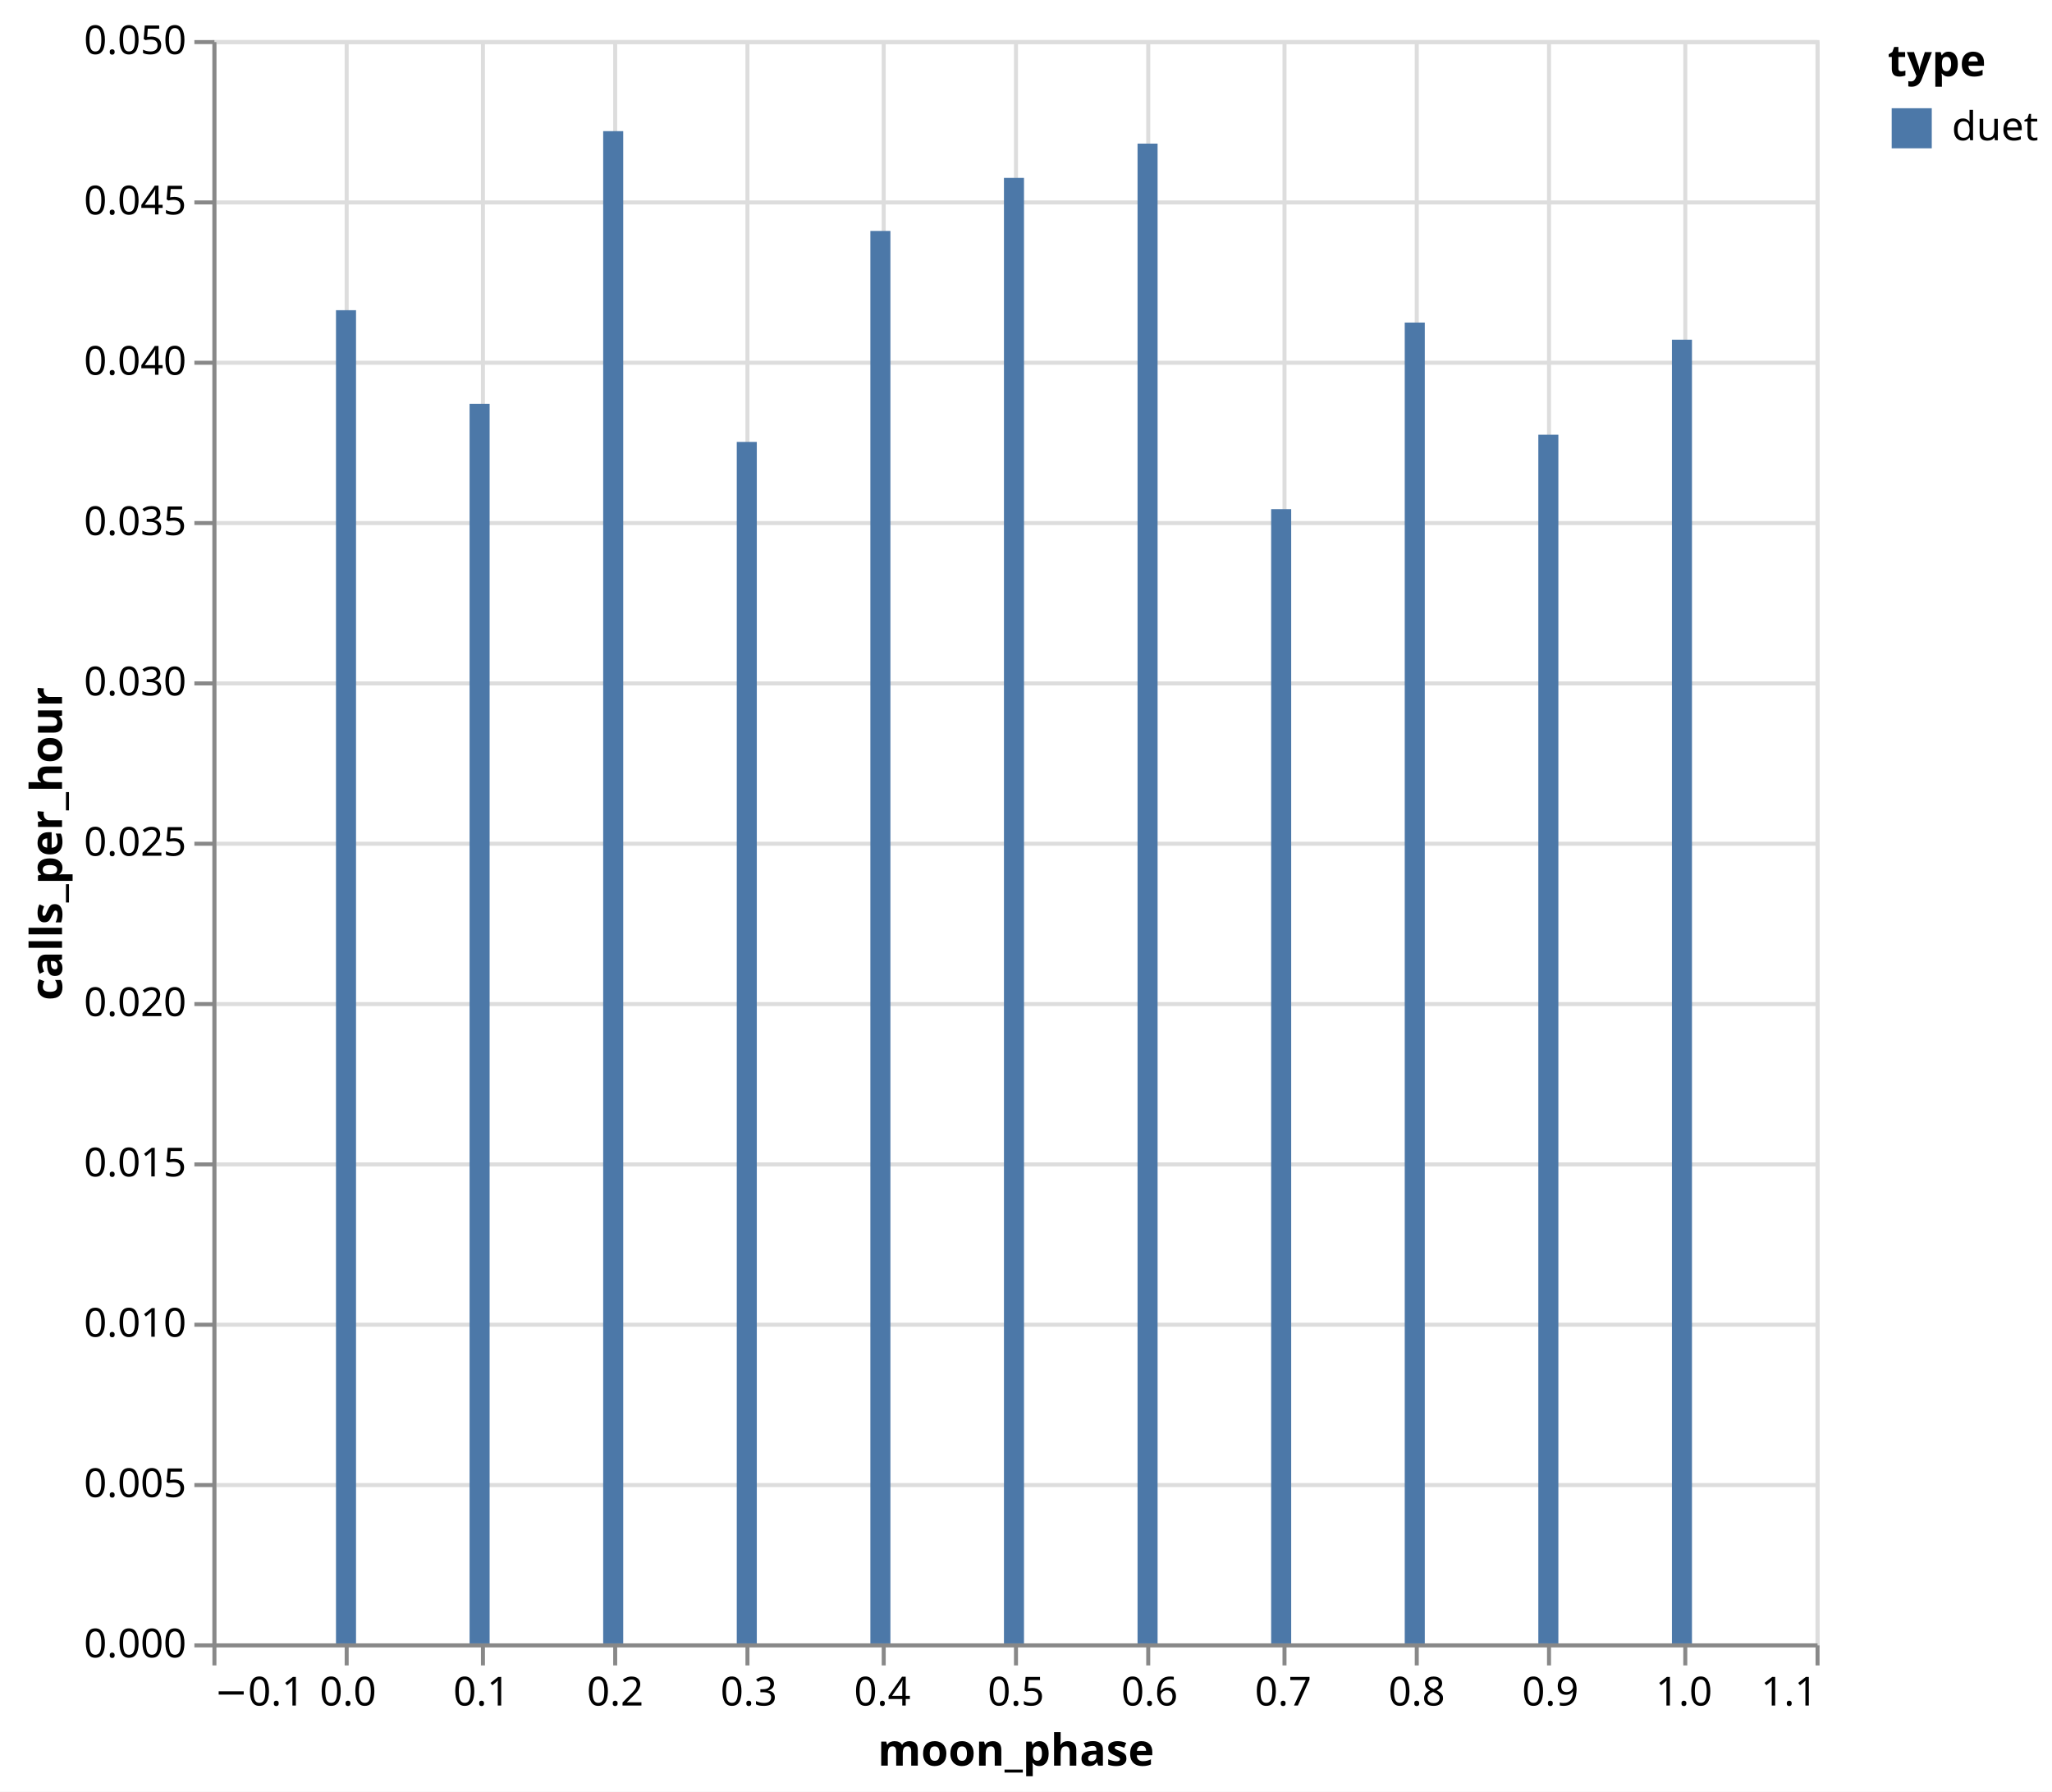
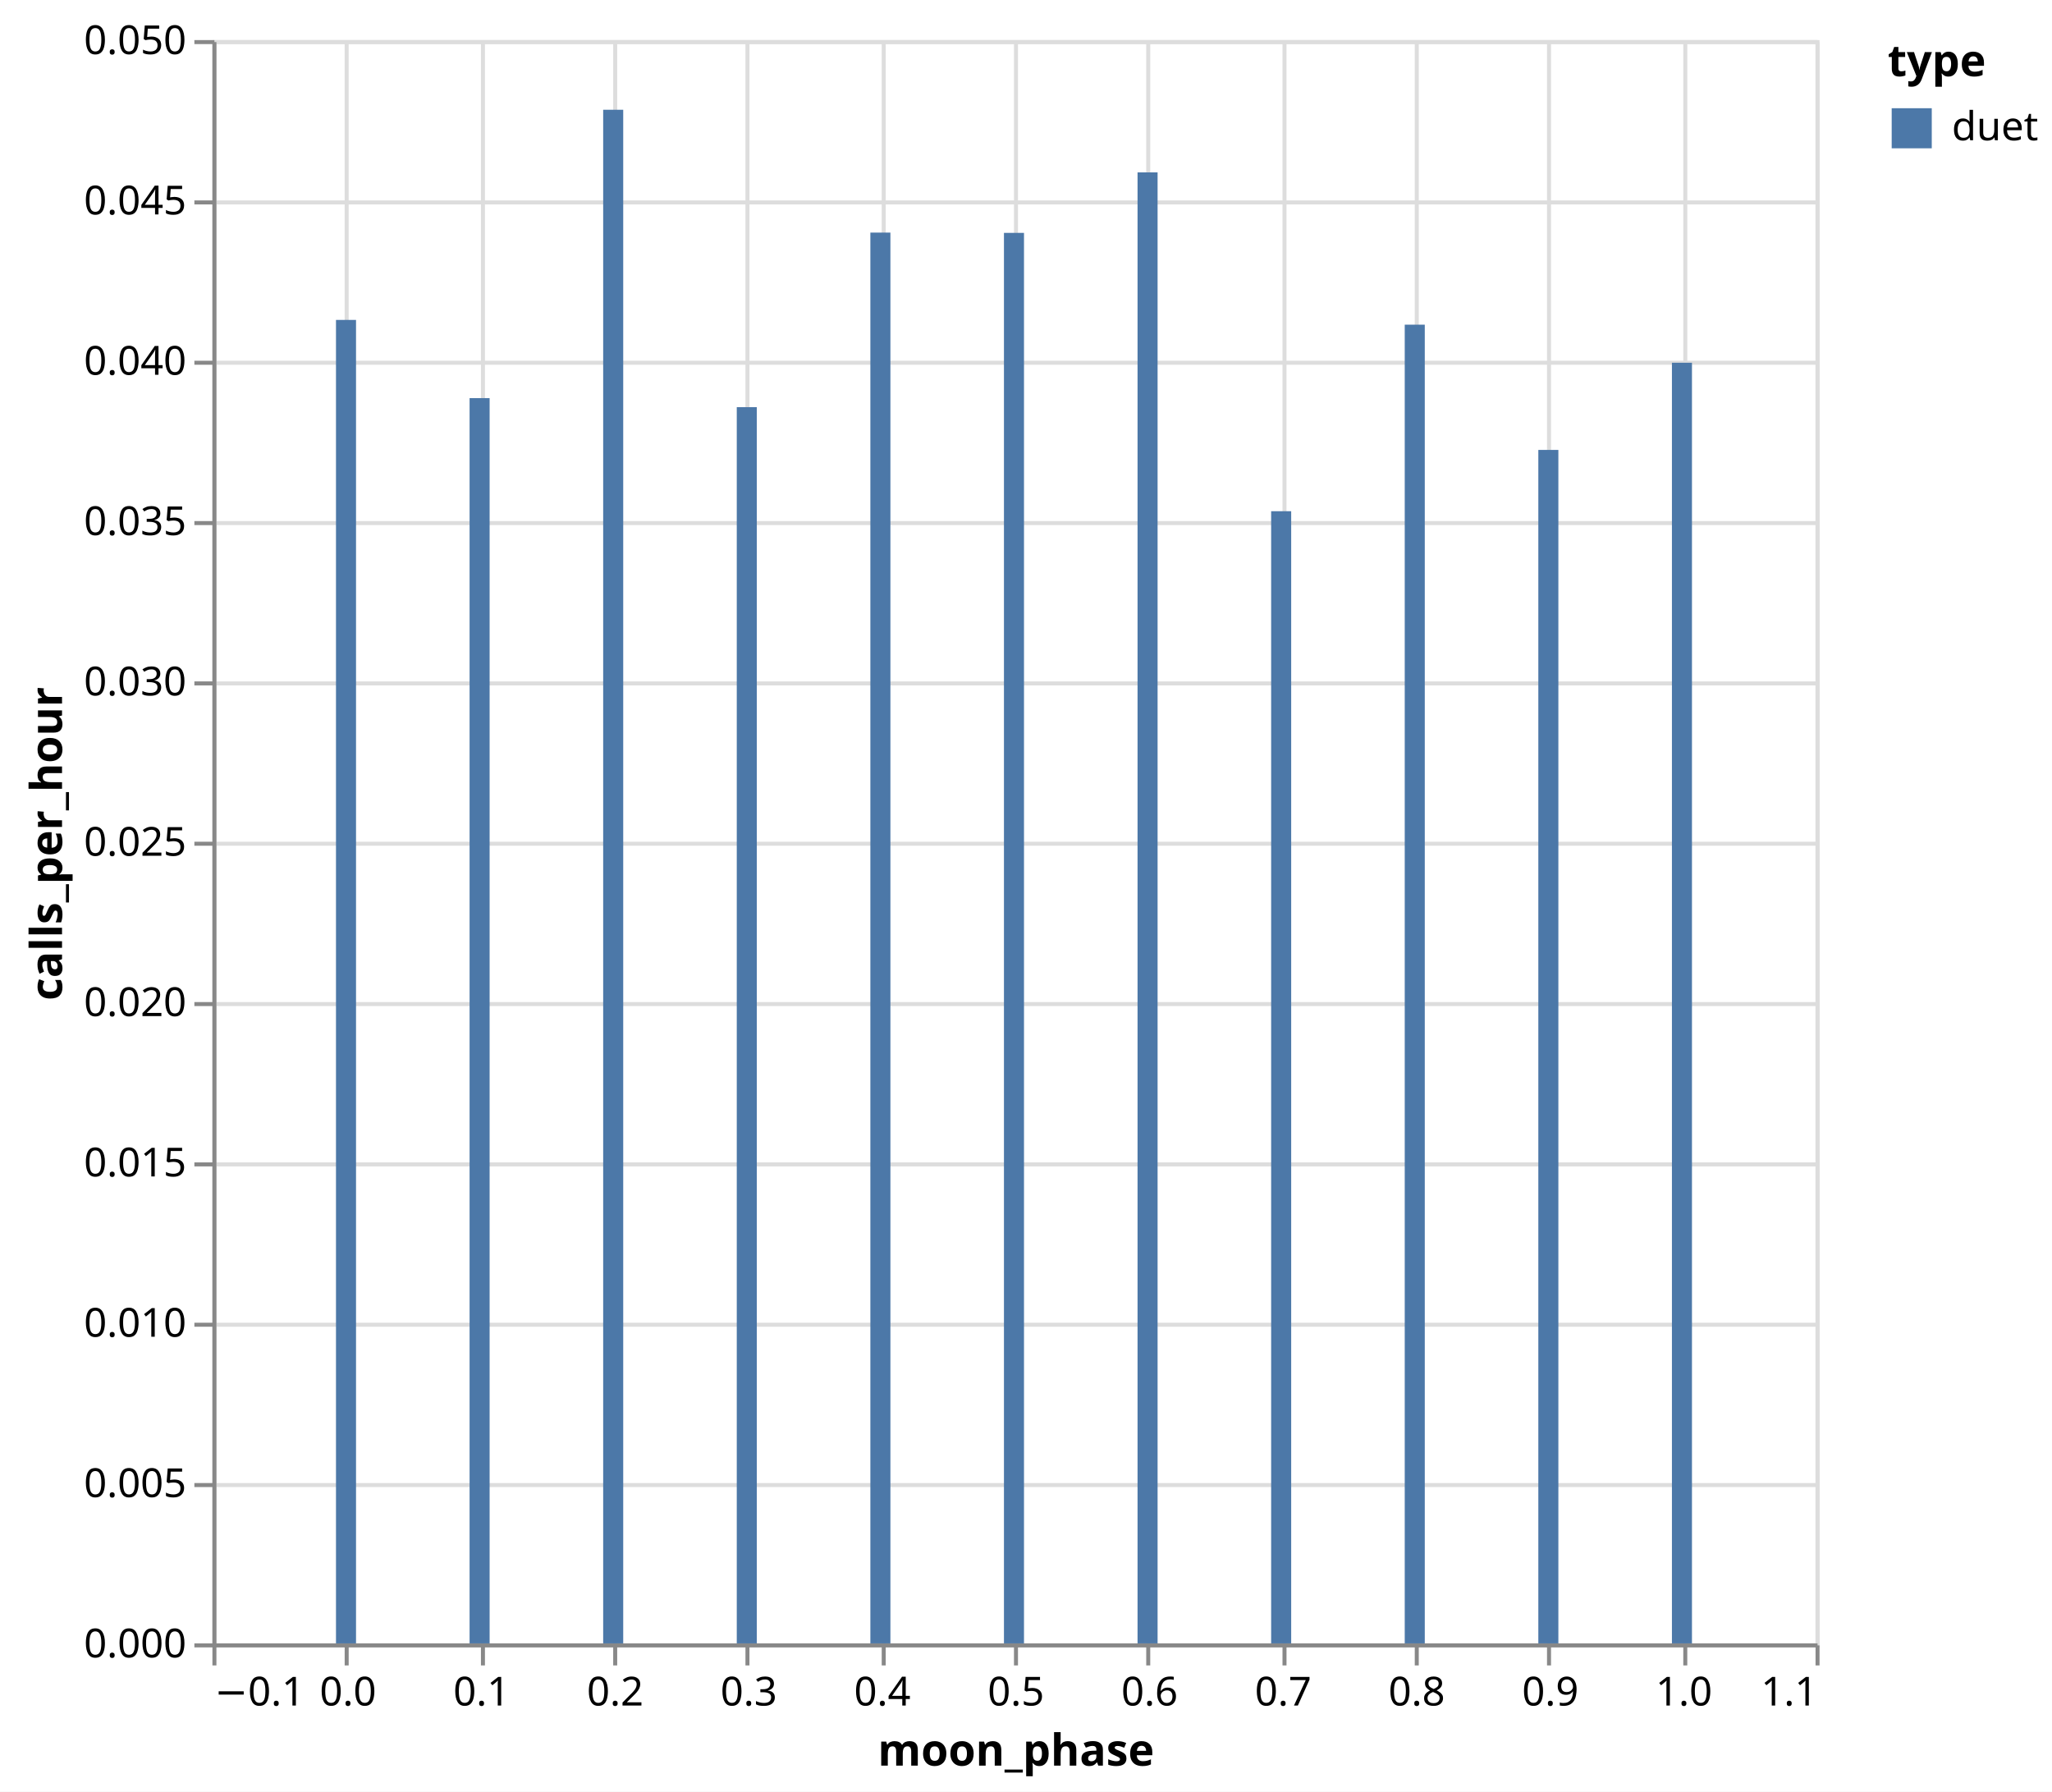
<svg xmlns="http://www.w3.org/2000/svg" version="1.1" class="marks" width="512" height="447" viewBox="0 0 512 447">
  <rect width="512" height="447" fill="white" />
  <g fill="none" stroke-miterlimit="10" transform="translate(53,10)">
    <g class="mark-group role-frame root" role="graphics-object" aria-roledescription="group mark container">
      <g transform="translate(0,0)">
        <path class="background" aria-hidden="true" d="M0.5,0.5h400v400h-400Z" stroke="#ddd" />
        <g>
          <g class="mark-group role-axis" aria-hidden="true">
            <g transform="translate(0.5,400.5)">
              <path class="background" aria-hidden="true" d="M0,0h0v0h0Z" pointer-events="none" />
              <g>
                <g class="mark-rule role-axis-grid" pointer-events="none">
                  <line transform="translate(0,-400)" x2="0" y2="400" stroke="#ddd" stroke-width="1" opacity="1" />
                  <line transform="translate(33,-400)" x2="0" y2="400" stroke="#ddd" stroke-width="1" opacity="1" />
                  <line transform="translate(67,-400)" x2="0" y2="400" stroke="#ddd" stroke-width="1" opacity="1" />
                  <line transform="translate(100,-400)" x2="0" y2="400" stroke="#ddd" stroke-width="1" opacity="1" />
                  <line transform="translate(133,-400)" x2="0" y2="400" stroke="#ddd" stroke-width="1" opacity="1" />
                  <line transform="translate(167,-400)" x2="0" y2="400" stroke="#ddd" stroke-width="1" opacity="1" />
                  <line transform="translate(200,-400)" x2="0" y2="400" stroke="#ddd" stroke-width="1" opacity="1" />
                  <line transform="translate(233,-400)" x2="0" y2="400" stroke="#ddd" stroke-width="1" opacity="1" />
                  <line transform="translate(267,-400)" x2="0" y2="400" stroke="#ddd" stroke-width="1" opacity="1" />
                  <line transform="translate(300,-400)" x2="0" y2="400" stroke="#ddd" stroke-width="1" opacity="1" />
                  <line transform="translate(333,-400)" x2="0" y2="400" stroke="#ddd" stroke-width="1" opacity="1" />
                  <line transform="translate(367,-400)" x2="0" y2="400" stroke="#ddd" stroke-width="1" opacity="1" />
                  <line transform="translate(400,-400)" x2="0" y2="400" stroke="#ddd" stroke-width="1" opacity="1" />
                </g>
              </g>
              <path class="foreground" aria-hidden="true" d="" pointer-events="none" display="none" />
            </g>
          </g>
          <g class="mark-group role-axis" aria-hidden="true">
            <g transform="translate(0.5,0.5)">
              <path class="background" aria-hidden="true" d="M0,0h0v0h0Z" pointer-events="none" />
              <g>
                <g class="mark-rule role-axis-grid" pointer-events="none">
                  <line transform="translate(0,400)" x2="400" y2="0" stroke="#ddd" stroke-width="1" opacity="1" />
                  <line transform="translate(0,360)" x2="400" y2="0" stroke="#ddd" stroke-width="1" opacity="1" />
                  <line transform="translate(0,320)" x2="400" y2="0" stroke="#ddd" stroke-width="1" opacity="1" />
                  <line transform="translate(0,280)" x2="400" y2="0" stroke="#ddd" stroke-width="1" opacity="1" />
                  <line transform="translate(0,240)" x2="400" y2="0" stroke="#ddd" stroke-width="1" opacity="1" />
                  <line transform="translate(0,200)" x2="400" y2="0" stroke="#ddd" stroke-width="1" opacity="1" />
                  <line transform="translate(0,160)" x2="400" y2="0" stroke="#ddd" stroke-width="1" opacity="1" />
                  <line transform="translate(0,120)" x2="400" y2="0" stroke="#ddd" stroke-width="1" opacity="1" />
                  <line transform="translate(0,80)" x2="400" y2="0" stroke="#ddd" stroke-width="1" opacity="1" />
                  <line transform="translate(0,40)" x2="400" y2="0" stroke="#ddd" stroke-width="1" opacity="1" />
                  <line transform="translate(0,0)" x2="400" y2="0" stroke="#ddd" stroke-width="1" opacity="1" />
                </g>
              </g>
              <path class="foreground" aria-hidden="true" d="" pointer-events="none" display="none" />
            </g>
          </g>
          <g class="mark-group role-axis" role="graphics-symbol" aria-roledescription="axis" aria-label="X-axis titled 'moon_phase' for a linear scale with values from −0.1 to 1.1">
            <g transform="translate(0.5,400.5)">
              <path class="background" aria-hidden="true" d="M0,0h0v0h0Z" pointer-events="none" />
              <g>
                <g class="mark-rule role-axis-tick" pointer-events="none">
                  <line transform="translate(0,0)" x2="0" y2="5" stroke="#888" stroke-width="1" opacity="1" />
                  <line transform="translate(33,0)" x2="0" y2="5" stroke="#888" stroke-width="1" opacity="1" />
                  <line transform="translate(67,0)" x2="0" y2="5" stroke="#888" stroke-width="1" opacity="1" />
                  <line transform="translate(100,0)" x2="0" y2="5" stroke="#888" stroke-width="1" opacity="1" />
                  <line transform="translate(133,0)" x2="0" y2="5" stroke="#888" stroke-width="1" opacity="1" />
                  <line transform="translate(167,0)" x2="0" y2="5" stroke="#888" stroke-width="1" opacity="1" />
                  <line transform="translate(200,0)" x2="0" y2="5" stroke="#888" stroke-width="1" opacity="1" />
                  <line transform="translate(233,0)" x2="0" y2="5" stroke="#888" stroke-width="1" opacity="1" />
                  <line transform="translate(267,0)" x2="0" y2="5" stroke="#888" stroke-width="1" opacity="1" />
                  <line transform="translate(300,0)" x2="0" y2="5" stroke="#888" stroke-width="1" opacity="1" />
                  <line transform="translate(333,0)" x2="0" y2="5" stroke="#888" stroke-width="1" opacity="1" />
                  <line transform="translate(367,0)" x2="0" y2="5" stroke="#888" stroke-width="1" opacity="1" />
                  <line transform="translate(400,0)" x2="0" y2="5" stroke="#888" stroke-width="1" opacity="1" />
                </g>
                <g class="mark-text role-axis-label" pointer-events="none">
                  <text text-anchor="start" transform="translate(0,15)" font-family="sans-serif" font-size="10px" fill="#000" opacity="1">−0.1</text>
                  <text text-anchor="middle" transform="translate(33.33333,15)" font-family="sans-serif" font-size="10px" fill="#000" opacity="1">0.0</text>
                  <text text-anchor="middle" transform="translate(66.66667,15)" font-family="sans-serif" font-size="10px" fill="#000" opacity="1">0.1</text>
                  <text text-anchor="middle" transform="translate(100,15)" font-family="sans-serif" font-size="10px" fill="#000" opacity="1">0.2</text>
                  <text text-anchor="middle" transform="translate(133.3333,15)" font-family="sans-serif" font-size="10px" fill="#000" opacity="1">0.3</text>
                  <text text-anchor="middle" transform="translate(166.6667,15)" font-family="sans-serif" font-size="10px" fill="#000" opacity="1">0.4</text>
                  <text text-anchor="middle" transform="translate(200,15)" font-family="sans-serif" font-size="10px" fill="#000" opacity="1">0.5</text>
                  <text text-anchor="middle" transform="translate(233.3333,15)" font-family="sans-serif" font-size="10px" fill="#000" opacity="1">0.6</text>
                  <text text-anchor="middle" transform="translate(266.6667,15)" font-family="sans-serif" font-size="10px" fill="#000" opacity="1">0.7</text>
                  <text text-anchor="middle" transform="translate(300,15)" font-family="sans-serif" font-size="10px" fill="#000" opacity="1">0.8</text>
                  <text text-anchor="middle" transform="translate(333.3333,15)" font-family="sans-serif" font-size="10px" fill="#000" opacity="1">0.9</text>
                  <text text-anchor="middle" transform="translate(366.6667,15)" font-family="sans-serif" font-size="10px" fill="#000" opacity="1">1.0</text>
                  <text text-anchor="end" transform="translate(400,15)" font-family="sans-serif" font-size="10px" fill="#000" opacity="1">1.1</text>
                </g>
                <g class="mark-rule role-axis-domain" pointer-events="none">
                  <line transform="translate(0,0)" x2="400" y2="0" stroke="#888" stroke-width="1" opacity="1" />
                </g>
                <g class="mark-text role-axis-title" pointer-events="none">
                  <text text-anchor="middle" transform="translate(200,30)" font-family="sans-serif" font-size="11px" font-weight="bold" fill="#000" opacity="1">moon_phase</text>
                </g>
              </g>
              <path class="foreground" aria-hidden="true" d="" pointer-events="none" display="none" />
            </g>
          </g>
          <g class="mark-group role-axis" role="graphics-symbol" aria-roledescription="axis" aria-label="Y-axis titled 'calls_per_hour' for a linear scale with values from 0.00 to 0.05">
            <g transform="translate(0.5,0.5)">
              <path class="background" aria-hidden="true" d="M0,0h0v0h0Z" pointer-events="none" />
              <g>
                <g class="mark-rule role-axis-tick" pointer-events="none">
                  <line transform="translate(0,400)" x2="-5" y2="0" stroke="#888" stroke-width="1" opacity="1" />
                  <line transform="translate(0,360)" x2="-5" y2="0" stroke="#888" stroke-width="1" opacity="1" />
                  <line transform="translate(0,320)" x2="-5" y2="0" stroke="#888" stroke-width="1" opacity="1" />
                  <line transform="translate(0,280)" x2="-5" y2="0" stroke="#888" stroke-width="1" opacity="1" />
                  <line transform="translate(0,240)" x2="-5" y2="0" stroke="#888" stroke-width="1" opacity="1" />
                  <line transform="translate(0,200)" x2="-5" y2="0" stroke="#888" stroke-width="1" opacity="1" />
                  <line transform="translate(0,160)" x2="-5" y2="0" stroke="#888" stroke-width="1" opacity="1" />
                  <line transform="translate(0,120)" x2="-5" y2="0" stroke="#888" stroke-width="1" opacity="1" />
                  <line transform="translate(0,80)" x2="-5" y2="0" stroke="#888" stroke-width="1" opacity="1" />
                  <line transform="translate(0,40)" x2="-5" y2="0" stroke="#888" stroke-width="1" opacity="1" />
                  <line transform="translate(0,0)" x2="-5" y2="0" stroke="#888" stroke-width="1" opacity="1" />
                </g>
                <g class="mark-text role-axis-label" pointer-events="none">
                  <text text-anchor="end" transform="translate(-7,403)" font-family="sans-serif" font-size="10px" fill="#000" opacity="1">0.000</text>
                  <text text-anchor="end" transform="translate(-7,363)" font-family="sans-serif" font-size="10px" fill="#000" opacity="1">0.005</text>
                  <text text-anchor="end" transform="translate(-7,323)" font-family="sans-serif" font-size="10px" fill="#000" opacity="1">0.010</text>
                  <text text-anchor="end" transform="translate(-7,283)" font-family="sans-serif" font-size="10px" fill="#000" opacity="1">0.015</text>
                  <text text-anchor="end" transform="translate(-7,243)" font-family="sans-serif" font-size="10px" fill="#000" opacity="1">0.020</text>
                  <text text-anchor="end" transform="translate(-7,203)" font-family="sans-serif" font-size="10px" fill="#000" opacity="1">0.025</text>
                  <text text-anchor="end" transform="translate(-7,163)" font-family="sans-serif" font-size="10px" fill="#000" opacity="1">0.030</text>
                  <text text-anchor="end" transform="translate(-7,123)" font-family="sans-serif" font-size="10px" fill="#000" opacity="1">0.035</text>
                  <text text-anchor="end" transform="translate(-7,83)" font-family="sans-serif" font-size="10px" fill="#000" opacity="1">0.040</text>
                  <text text-anchor="end" transform="translate(-7,43)" font-family="sans-serif" font-size="10px" fill="#000" opacity="1">0.045</text>
                  <text text-anchor="end" transform="translate(-7,3)" font-family="sans-serif" font-size="10px" fill="#000" opacity="1">0.050</text>
                </g>
                <g class="mark-rule role-axis-domain" pointer-events="none">
                  <line transform="translate(0,400)" x2="0" y2="-400" stroke="#888" stroke-width="1" opacity="1" />
                </g>
                <g class="mark-text role-axis-title" pointer-events="none">
                  <text text-anchor="middle" transform="translate(-36.02441,200) rotate(-90) translate(0,-2)" font-family="sans-serif" font-size="11px" font-weight="bold" fill="#000" opacity="1">calls_per_hour</text>
                </g>
              </g>
              <path class="foreground" aria-hidden="true" d="" pointer-events="none" display="none" />
            </g>
          </g>
          <g class="mark-rect role-mark marks" role="graphics-object" aria-roledescription="rect mark container">
-             <path aria-label="moon_phase: 0.7; calls_per_hour: 0.035371788215; type: duet" role="graphics-symbol" aria-roledescription="bar" d="M264.167,117.026h5v282.974h-5Z" fill="#4c78a8" />
-             <path aria-label="moon_phase: 0.6; calls_per_hour: 0.0467713762374; type: duet" role="graphics-symbol" aria-roledescription="bar" d="M230.833,25.829h5v374.171h-5Z" fill="#4c78a8" />
-             <path aria-label="moon_phase: 0.5; calls_per_hour: 0.045701945676; type: duet" role="graphics-symbol" aria-roledescription="bar" d="M197.5,34.384h5v365.616h-5Z" fill="#4c78a8" />
-             <path aria-label="moon_phase: 0.4; calls_per_hour: 0.0440477707396; type: duet" role="graphics-symbol" aria-roledescription="bar" d="M164.167,47.618h5v352.382h-5Z" fill="#4c78a8" />
-             <path aria-label="moon_phase: 0.3; calls_per_hour: 0.0374686056323; type: duet" role="graphics-symbol" aria-roledescription="bar" d="M130.833,100.251h5v299.749h-5Z" fill="#4c78a8" />
-             <path aria-label="moon_phase: 0.2; calls_per_hour: 0.0471601845648; type: duet" role="graphics-symbol" aria-roledescription="bar" d="M97.5,22.719h5v377.281h-5Z" fill="#4c78a8" />
-             <path aria-label="moon_phase: 0.1; calls_per_hour: 0.0386574284102; type: duet" role="graphics-symbol" aria-roledescription="bar" d="M64.167,90.741h5v309.259h-5Z" fill="#4c78a8" />
-             <path aria-label="moon_phase: 0; calls_per_hour: 0.041575969184; type: duet" role="graphics-symbol" aria-roledescription="bar" d="M30.833,67.392h5v332.608h-5Z" fill="#4c78a8" />
-             <path aria-label="moon_phase: 0.8; calls_per_hour: 0.0411906523903; type: duet" role="graphics-symbol" aria-roledescription="bar" d="M297.5,70.475h5v329.525h-5Z" fill="#4c78a8" />
-             <path aria-label="moon_phase: 0.9; calls_per_hour: 0.0376929581644; type: duet" role="graphics-symbol" aria-roledescription="bar" d="M330.833,98.456h5v301.544h-5Z" fill="#4c78a8" />
-             <path aria-label="moon_phase: 1; calls_per_hour: 0.040656384281; type: duet" role="graphics-symbol" aria-roledescription="bar" d="M364.167,74.749h5v325.251h-5Z" fill="#4c78a8" />
+             <path aria-label="moon_phase: 0.7; calls_per_hour: 0.0353074017967; type: duet" role="graphics-symbol" aria-roledescription="bar" d="M264.167,117.541h5v282.459h-5Z" fill="#4c78a8" />
+             <path aria-label="moon_phase: 0.6; calls_per_hour: 0.0458740044093; type: duet" role="graphics-symbol" aria-roledescription="bar" d="M230.833,33.008h5v366.992h-5Z" fill="#4c78a8" />
+             <path aria-label="moon_phase: 0.5; calls_per_hour: 0.0439874494764; type: duet" role="graphics-symbol" aria-roledescription="bar" d="M197.5,48.1h5v351.9h-5Z" fill="#4c78a8" />
+             <path aria-label="moon_phase: 0.4; calls_per_hour: 0.0439963219831; type: duet" role="graphics-symbol" aria-roledescription="bar" d="M164.167,48.029h5v351.971h-5Z" fill="#4c78a8" />
+             <path aria-label="moon_phase: 0.3; calls_per_hour: 0.0385525323717; type: duet" role="graphics-symbol" aria-roledescription="bar" d="M130.833,91.58h5v308.42h-5Z" fill="#4c78a8" />
+             <path aria-label="moon_phase: 0.2; calls_per_hour: 0.0478272382226; type: duet" role="graphics-symbol" aria-roledescription="bar" d="M97.5,17.382h5v382.618h-5Z" fill="#4c78a8" />
+             <path aria-label="moon_phase: 0.1; calls_per_hour: 0.0388345050549; type: duet" role="graphics-symbol" aria-roledescription="bar" d="M64.167,89.324h5v310.676h-5Z" fill="#4c78a8" />
+             <path aria-label="moon_phase: 0; calls_per_hour: 0.041273085779; type: duet" role="graphics-symbol" aria-roledescription="bar" d="M30.833,69.815h5v330.185h-5Z" fill="#4c78a8" />
+             <path aria-label="moon_phase: 0.8; calls_per_hour: 0.0411249648695; type: duet" role="graphics-symbol" aria-roledescription="bar" d="M297.5,71h5v329h-5Z" fill="#4c78a8" />
+             <path aria-label="moon_phase: 0.9; calls_per_hour: 0.0372191124713; type: duet" role="graphics-symbol" aria-roledescription="bar" d="M330.833,102.247h5v297.753h-5Z" fill="#4c78a8" />
+             <path aria-label="moon_phase: 1; calls_per_hour: 0.0399375875389; type: duet" role="graphics-symbol" aria-roledescription="bar" d="M364.167,80.499h5v319.501h-5Z" fill="#4c78a8" />
          </g>
          <g class="mark-group role-legend" role="graphics-symbol" aria-roledescription="legend" aria-label="Symbol legend titled 'type' for fill color with 1 value: duet">
            <g transform="translate(418,0)">
              <path class="background" aria-hidden="true" d="M0,0h36v27h-36Z" pointer-events="none" />
              <g>
                <g class="mark-group role-legend-entry">
                  <g transform="translate(0,16)">
                    <path class="background" aria-hidden="true" d="M0,0h0v0h0Z" pointer-events="none" />
                    <g>
                      <g class="mark-group role-scope" role="graphics-object" aria-roledescription="group mark container">
                        <g transform="translate(0,0)">
                          <path class="background" aria-hidden="true" d="M0,0h35.463v11h-35.463Z" pointer-events="none" opacity="1" />
                          <g>
                            <g class="mark-symbol role-legend-symbol" pointer-events="none">
                              <path transform="translate(6,6)" d="M-5,-5h10v10h-10Z" fill="#4c78a8" stroke-width="1.5" opacity="1" />
                            </g>
                            <g class="mark-text role-legend-label" pointer-events="none">
                              <text text-anchor="start" transform="translate(16,9)" font-family="sans-serif" font-size="10px" fill="#000" opacity="1">duet</text>
                            </g>
                          </g>
                          <path class="foreground" aria-hidden="true" d="" pointer-events="none" display="none" />
                        </g>
                      </g>
                    </g>
                    <path class="foreground" aria-hidden="true" d="" pointer-events="none" display="none" />
                  </g>
                </g>
                <g class="mark-text role-legend-title" pointer-events="none">
                  <text text-anchor="start" transform="translate(0,9)" font-family="sans-serif" font-size="11px" font-weight="bold" fill="#000" opacity="1">type</text>
                </g>
              </g>
              <path class="foreground" aria-hidden="true" d="" pointer-events="none" display="none" />
            </g>
          </g>
        </g>
        <path class="foreground" aria-hidden="true" d="" display="none" />
      </g>
    </g>
  </g>
</svg>
